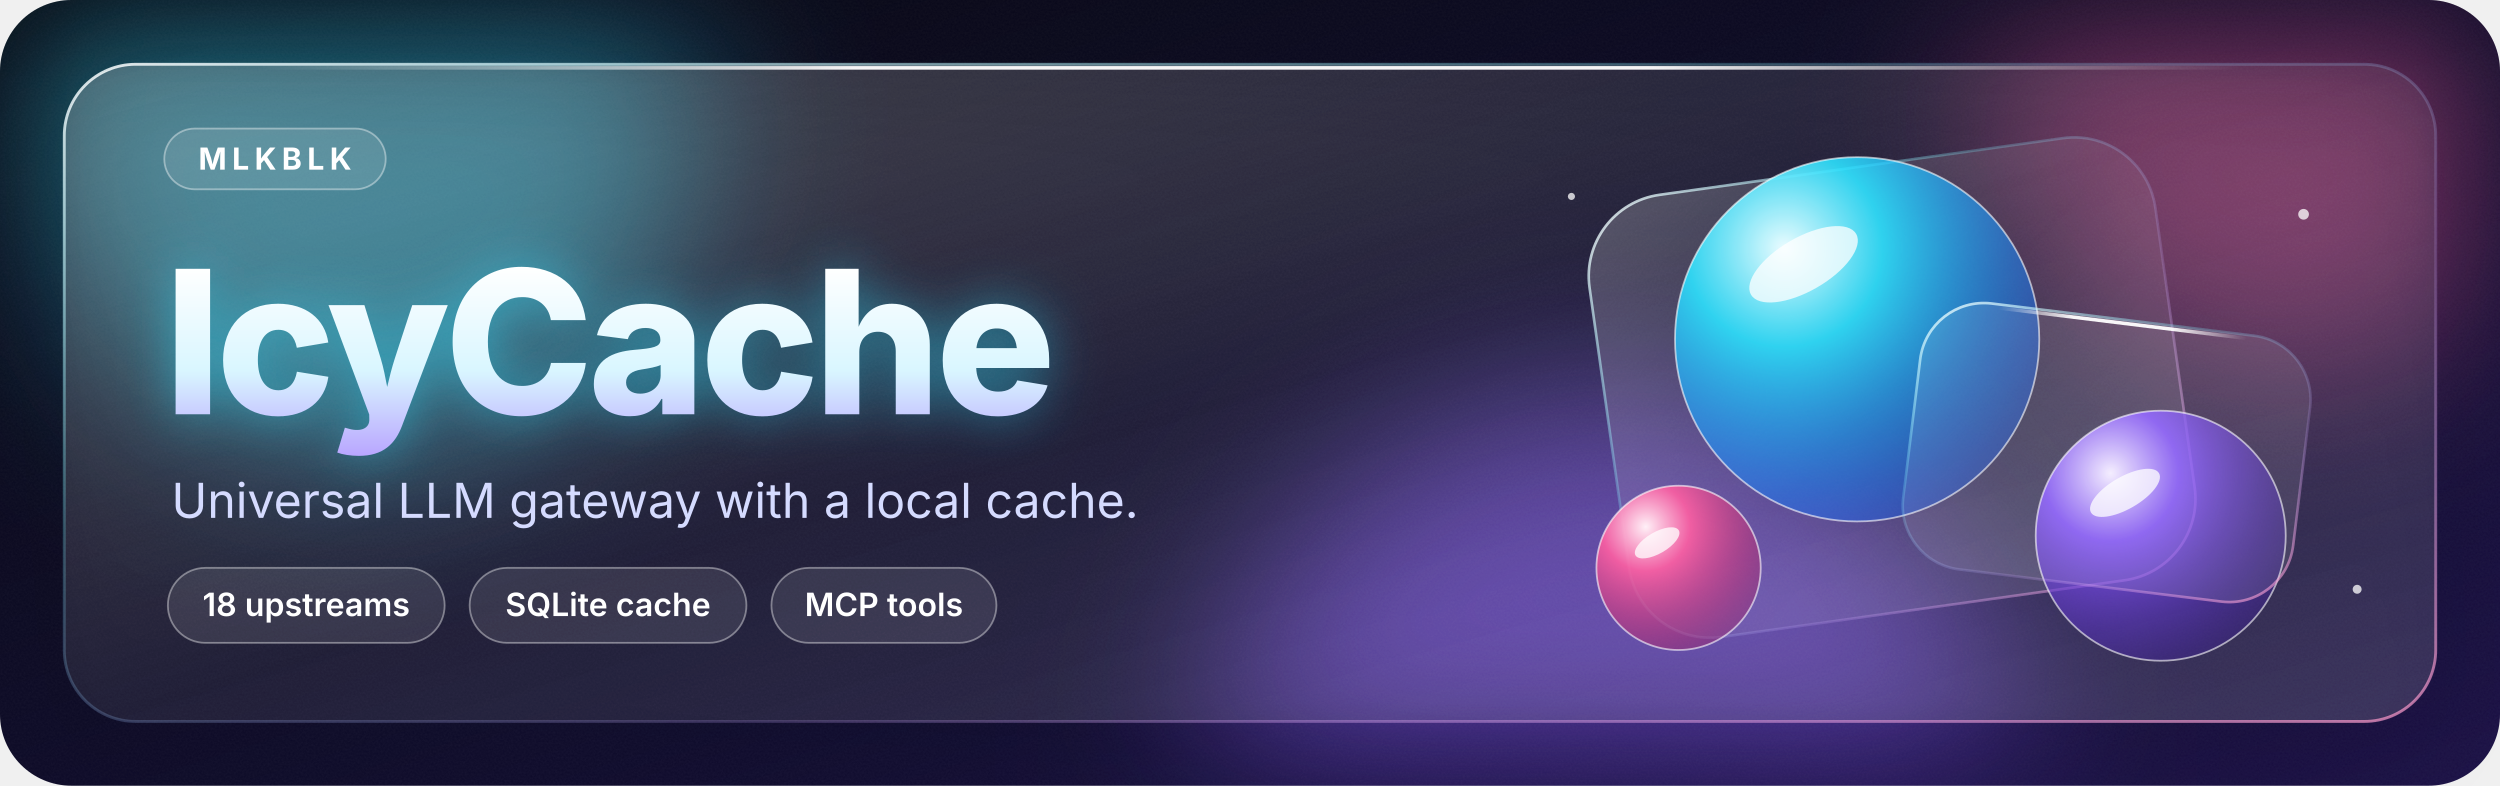
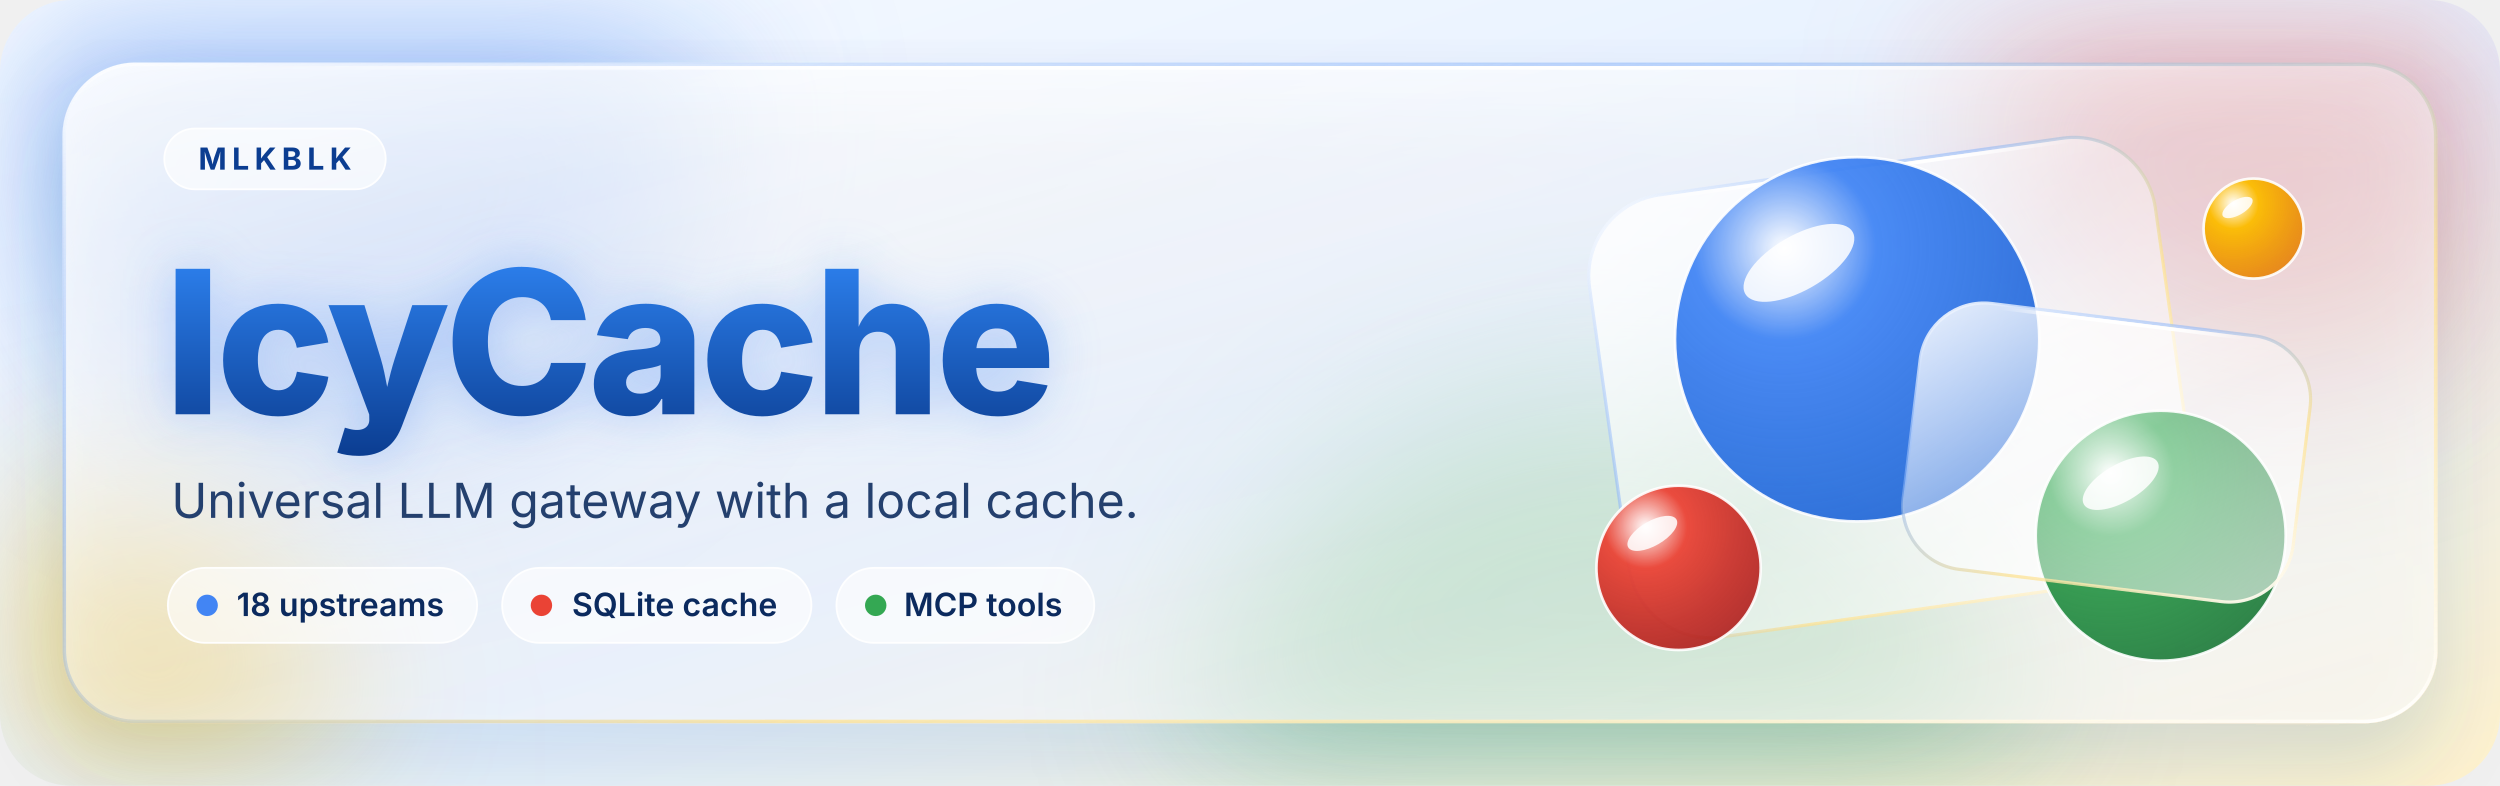
<svg xmlns="http://www.w3.org/2000/svg" viewBox="0 0 1400 440" role="img" aria-label="IcyCache by MLKBLK">
  <defs>
    <clipPath id="k">
      <rect width="1400" height="440" rx="40" />
    </clipPath>
    <linearGradient id="bg" x1="0" y1="0" x2="1" y2="1">
-       <stop offset="0" stop-color="#05060f" />
-       <stop offset=".6" stop-color="#0d0a2b" />
-       <stop offset="1" stop-color="#1a0f45" />
+       <stop offset="0" stop-color="#f8fbff" />
+       <stop offset=".55" stop-color="#e3efff" />
+       <stop offset="1" stop-color="#fff2cc" />
    </linearGradient>
    <linearGradient id="gl" x1="0" y1="0" x2="1" y2="1">
-       <stop offset="0" stop-color="#fff" stop-opacity=".22" />
-       <stop offset=".5" stop-color="#fff" stop-opacity=".06" />
-       <stop offset="1" stop-color="#fff" stop-opacity=".12" />
+       <stop offset="0" stop-color="#fff" stop-opacity=".88" />
+       <stop offset=".5" stop-color="#fff" stop-opacity=".38" />
+       <stop offset="1" stop-color="#fff" stop-opacity=".62" />
    </linearGradient>
    <linearGradient id="ed" x1="0" y1="0" x2="1" y2="1">
-       <stop offset="0" stop-color="#fff" stop-opacity=".85" />
-       <stop offset=".35" stop-color="#7df3ff" stop-opacity=".25" />
-       <stop offset=".65" stop-color="#c9a8ff" stop-opacity=".2" />
-       <stop offset="1" stop-color="#ff9ccb" stop-opacity=".7" />
+       <stop offset="0" stop-color="#fff" stop-opacity=".98" />
+       <stop offset=".35" stop-color="#8ab4f8" stop-opacity=".55" />
+       <stop offset=".65" stop-color="#fde293" stop-opacity=".75" />
+       <stop offset="1" stop-color="#fff" stop-opacity=".98" />
    </linearGradient>
    <linearGradient id="sp" x1="0" y1="0" x2="1" y2="0">
      <stop offset="0" stop-color="#fff" stop-opacity="0" />
-       <stop offset=".3" stop-color="#fff" stop-opacity=".95" />
-       <stop offset=".7" stop-color="#fff" stop-opacity=".95" />
+       <stop offset=".3" stop-color="#fff" stop-opacity="1" />
+       <stop offset=".7" stop-color="#fff" stop-opacity="1" />
      <stop offset="1" stop-color="#fff" stop-opacity="0" />
    </linearGradient>
    <linearGradient id="ik" x1="0" y1="0" x2="0" y2="1">
+       <stop offset="0" stop-color="#2b7de9" />
+       <stop offset="1" stop-color="#0b3d91" />
+     </linearGradient>
+     <linearGradient id="spectrum" x1="0" y1="0" x2="1" y2="0">
+       <stop offset="0" stop-color="#4285f4" />
+       <stop offset=".33" stop-color="#ea4335" />
+       <stop offset=".66" stop-color="#fbbc04" />
+       <stop offset="1" stop-color="#34a853" />
+     </linearGradient>
+     <radialGradient id="sb" cx=".3" cy=".25" r=".9">
      <stop offset="0" stop-color="#fff" />
-       <stop offset=".55" stop-color="#d9f6ff" />
-       <stop offset="1" stop-color="#b9a6ff" />
-     </linearGradient>
-     <radialGradient id="c" cx=".3" cy=".25" r=".9">
-       <stop offset="0" stop-color="#eafcff" />
-       <stop offset=".3" stop-color="#2de2ff" stop-opacity=".9" />
-       <stop offset="1" stop-color="#0a4bff" stop-opacity=".3" />
+       <stop offset=".28" stop-color="#4285f4" stop-opacity=".95" />
+       <stop offset="1" stop-color="#0b57d0" stop-opacity=".85" />
    </radialGradient>
-     <radialGradient id="v" cx=".3" cy=".25" r=".9">
-       <stop offset="0" stop-color="#f3ecff" />
-       <stop offset=".3" stop-color="#8a5bff" stop-opacity=".9" />
-       <stop offset="1" stop-color="#34158f" stop-opacity=".3" />
+     <radialGradient id="sr" cx=".3" cy=".25" r=".9">
+       <stop offset="0" stop-color="#fff" />
+       <stop offset=".28" stop-color="#ea4335" stop-opacity=".95" />
+       <stop offset="1" stop-color="#a50e0e" stop-opacity=".85" />
    </radialGradient>
-     <radialGradient id="r" cx=".3" cy=".25" r=".9">
-       <stop offset="0" stop-color="#fff0f7" />
-       <stop offset=".3" stop-color="#ff5fa2" stop-opacity=".9" />
-       <stop offset="1" stop-color="#9c1458" stop-opacity=".3" />
+     <radialGradient id="sy" cx=".3" cy=".25" r=".9">
+       <stop offset="0" stop-color="#fff" />
+       <stop offset=".28" stop-color="#fbbc04" stop-opacity=".98" />
+       <stop offset="1" stop-color="#e37400" stop-opacity=".85" />
+     </radialGradient>
+     <radialGradient id="sg" cx=".3" cy=".25" r=".9">
+       <stop offset="0" stop-color="#fff" />
+       <stop offset=".28" stop-color="#34a853" stop-opacity=".95" />
+       <stop offset="1" stop-color="#0b6b2a" stop-opacity=".85" />
    </radialGradient>
    <filter id="b" x="-60%" y="-60%" width="220%" height="220%">
      <feGaussianBlur stdDeviation="50" />
    </filter>
    <filter id="g" x="-20%" y="-40%" width="140%" height="180%">
      <feGaussianBlur stdDeviation="14" />
    </filter>
    <filter id="s" x="-20%" y="-20%" width="140%" height="160%">
-       <feDropShadow dx="0" dy="24" stdDeviation="24" flood-color="#000" flood-opacity=".45" />
-     </filter>
-     <filter id="n">
-       <feTurbulence type="fractalNoise" baseFrequency=".85" numOctaves="2" seed="7" />
-       <feColorMatrix values="0 0 0 0 1 0 0 0 0 1 0 0 0 0 1 .6 0 0 0 0" />
+       <feDropShadow dx="0" dy="22" stdDeviation="22" flood-color="#1a4d99" flood-opacity=".25" />
    </filter>
  </defs>
  <g clip-path="url(#k)">
    <rect width="1400" height="440" fill="url(#bg)" />
-     <circle cx="200" cy="60" r="190" fill="#2de2ff" opacity=".45" filter="url(#b)" />
-     <circle cx="900" cy="450" r="230" fill="#8a5bff" opacity=".55" filter="url(#b)" />
-     <circle cx="1280" cy="40" r="170" fill="#ff5fa2" opacity=".42" filter="url(#b)" />
-     <rect width="1400" height="440" filter="url(#n)" opacity=".07" />
+     <circle cx="200" cy="60" r="190" fill="#4285f4" opacity="0.5" filter="url(#b)" />
+     <circle cx="1280" cy="40" r="170" fill="#ea4335" opacity="0.38" filter="url(#b)" />
+     <circle cx="900" cy="450" r="230" fill="#34a853" opacity="0.42" filter="url(#b)" />
+     <circle cx="40" cy="430" r="150" fill="#fbbc04" opacity="0.55" filter="url(#b)" />
  </g>
-   <rect x="36" y="36" width="1328" height="368" rx="40" fill="url(#gl)" stroke="url(#ed)" stroke-width="1.6" filter="url(#s)" />
+   <rect x="36" y="36" width="1328" height="368" rx="40" fill="url(#gl)" stroke="url(#ed)" stroke-width="2" filter="url(#s)" />
  <rect x="140" y="37" width="1120" height="2" rx="1" fill="url(#sp)" />
  <g font-family="Inter,'Segoe UI Variable Display','SF Pro Display',system-ui,Arial,sans-serif">
-     <rect x="92" y="72" width="124" height="34" rx="17" fill="#fff" fill-opacity=".10" stroke="#fff" stroke-opacity=".4" />
-     <text x="154" y="95" font-size="17" font-weight="700" letter-spacing="3" text-anchor="middle" fill="#fff">MLKBLK</text>
-     <text x="92" y="232" font-size="112" font-weight="800" letter-spacing="-3" fill="#2de2ff" opacity=".5" filter="url(#g)">IcyCache</text>
+     <rect x="92" y="72" width="124" height="34" rx="17" fill="#fff" fill-opacity=".62" stroke="#fff" stroke-opacity=".95" />
+     <text x="154" y="95" font-size="17" font-weight="700" letter-spacing="3" text-anchor="middle" fill="#0b3d91">MLKBLK</text>
+     <text x="92" y="232" font-size="112" font-weight="800" letter-spacing="-3" fill="#4285f4" opacity=".35" filter="url(#g)">IcyCache</text>
    <text x="92" y="232" font-size="112" font-weight="800" letter-spacing="-3" fill="url(#ik)">IcyCache</text>
-     <text x="96" y="290" font-size="27" fill="#d5dbff">Universal LLM gateway with a local cache.</text>
-     <g font-size="18" font-weight="600" fill="#fff">
-       <rect x="94" y="318" width="155" height="42" rx="21" fill="#fff" fill-opacity=".10" stroke="#fff" stroke-opacity=".4" />
-       <text x="171.5" y="345" text-anchor="middle">18 upstreams</text>
-       <rect x="263" y="318" width="155" height="42" rx="21" fill="#fff" fill-opacity=".10" stroke="#fff" stroke-opacity=".4" />
-       <text x="340.5" y="345" text-anchor="middle">SQLite cache</text>
-       <rect x="432" y="318" width="126" height="42" rx="21" fill="#fff" fill-opacity=".10" stroke="#fff" stroke-opacity=".4" />
-       <text x="495" y="345" text-anchor="middle">MCP tools</text>
+     <text x="96" y="290" font-size="27" fill="#24406e">Universal LLM gateway with a local cache.</text>
+     <g font-size="18" font-weight="600" fill="#0b2a5e">
+       <rect x="94.0" y="318" width="173.2" height="42" rx="21" fill="#fff" fill-opacity=".62" stroke="#fff" stroke-opacity=".95" />
+       <circle cx="116.0" cy="339" r="6" fill="#4285f4" />
+       <text x="190.6" y="345" text-anchor="middle">18 upstreams</text>
+       <rect x="281.2" y="318" width="173.2" height="42" rx="21" fill="#fff" fill-opacity=".62" stroke="#fff" stroke-opacity=".95" />
+       <circle cx="303.2" cy="339" r="6" fill="#ea4335" />
+       <text x="377.8" y="345" text-anchor="middle">SQLite cache</text>
+       <rect x="468.4" y="318" width="144.4" height="42" rx="21" fill="#fff" fill-opacity=".62" stroke="#fff" stroke-opacity=".95" />
+       <circle cx="490.4" cy="339" r="6" fill="#34a853" />
+       <text x="550.6" y="345" text-anchor="middle">MCP tools</text>
    </g>
  </g>
  <g transform="rotate(-8 1060 220)">
-     <rect x="900" y="92" width="320" height="250" rx="46" fill="url(#gl)" stroke="url(#ed)" stroke-width="1.5" />
+     <rect x="900" y="92" width="320" height="250" rx="46" fill="url(#gl)" stroke="url(#ed)" stroke-width="1.8" />
+     <rect x="940" y="93" width="240" height="2" rx="1" fill="url(#sp)" />
  </g>
-   <circle cx="1040" cy="190" r="102" fill="url(#c)" stroke="#fff" stroke-opacity=".6" />
-   <circle cx="1210" cy="300" r="70" fill="url(#v)" stroke="#fff" stroke-opacity=".6" />
-   <circle cx="940" cy="318" r="46" fill="url(#r)" stroke="#fff" stroke-opacity=".6" />
+   <circle cx="1040" cy="190" r="102" fill="url(#sb)" stroke="#fff" stroke-opacity=".9" stroke-width="1.5" />
+   <ellipse cx="1007.4" cy="147.2" rx="34.7" ry="15.3" fill="#fff" fill-opacity=".85" transform="rotate(-30 1007.4 147.2)" />
+   <circle cx="1210" cy="300" r="70" fill="url(#sg)" stroke="#fff" stroke-opacity=".9" stroke-width="1.5" />
+   <ellipse cx="1187.6" cy="270.6" rx="23.8" ry="10.5" fill="#fff" fill-opacity=".85" transform="rotate(-30 1187.6 270.6)" />
+   <circle cx="940" cy="318" r="46" fill="url(#sr)" stroke="#fff" stroke-opacity=".9" stroke-width="1.5" />
+   <ellipse cx="925.3" cy="298.7" rx="15.6" ry="6.9" fill="#fff" fill-opacity=".85" transform="rotate(-30 925.3 298.7)" />
+   <circle cx="1262" cy="128" r="28" fill="url(#sy)" stroke="#fff" stroke-opacity=".9" stroke-width="1.5" />
+   <ellipse cx="1253.0" cy="116.2" rx="9.5" ry="4.2" fill="#fff" fill-opacity=".85" transform="rotate(-30 1253.0 116.2)" />
  <g transform="rotate(7 1160 250)">
-     <rect x="1070" y="176" width="220" height="150" rx="36" fill="#fff" fill-opacity=".10" stroke="url(#ed)" stroke-width="1.5" />
+     <rect x="1070" y="176" width="220" height="150" rx="36" fill="url(#gl)" stroke="url(#ed)" stroke-width="1.8" />
    <rect x="1110" y="177" width="140" height="2" rx="1" fill="url(#sp)" />
  </g>
-   <g fill="#fff" fill-opacity=".75">
-     <ellipse cx="1010" cy="148" rx="34" ry="15" transform="rotate(-30 1010 148)" />
-     <ellipse cx="1190" cy="276" rx="22" ry="9" transform="rotate(-30 1190 276)" />
-     <ellipse cx="928" cy="304" rx="14" ry="6" transform="rotate(-30 928 304)" />
-     <circle cx="1290" cy="120" r="3" />
-     <circle cx="880" cy="110" r="2" />
-     <circle cx="1320" cy="330" r="2.5" />
-   </g>
</svg>
